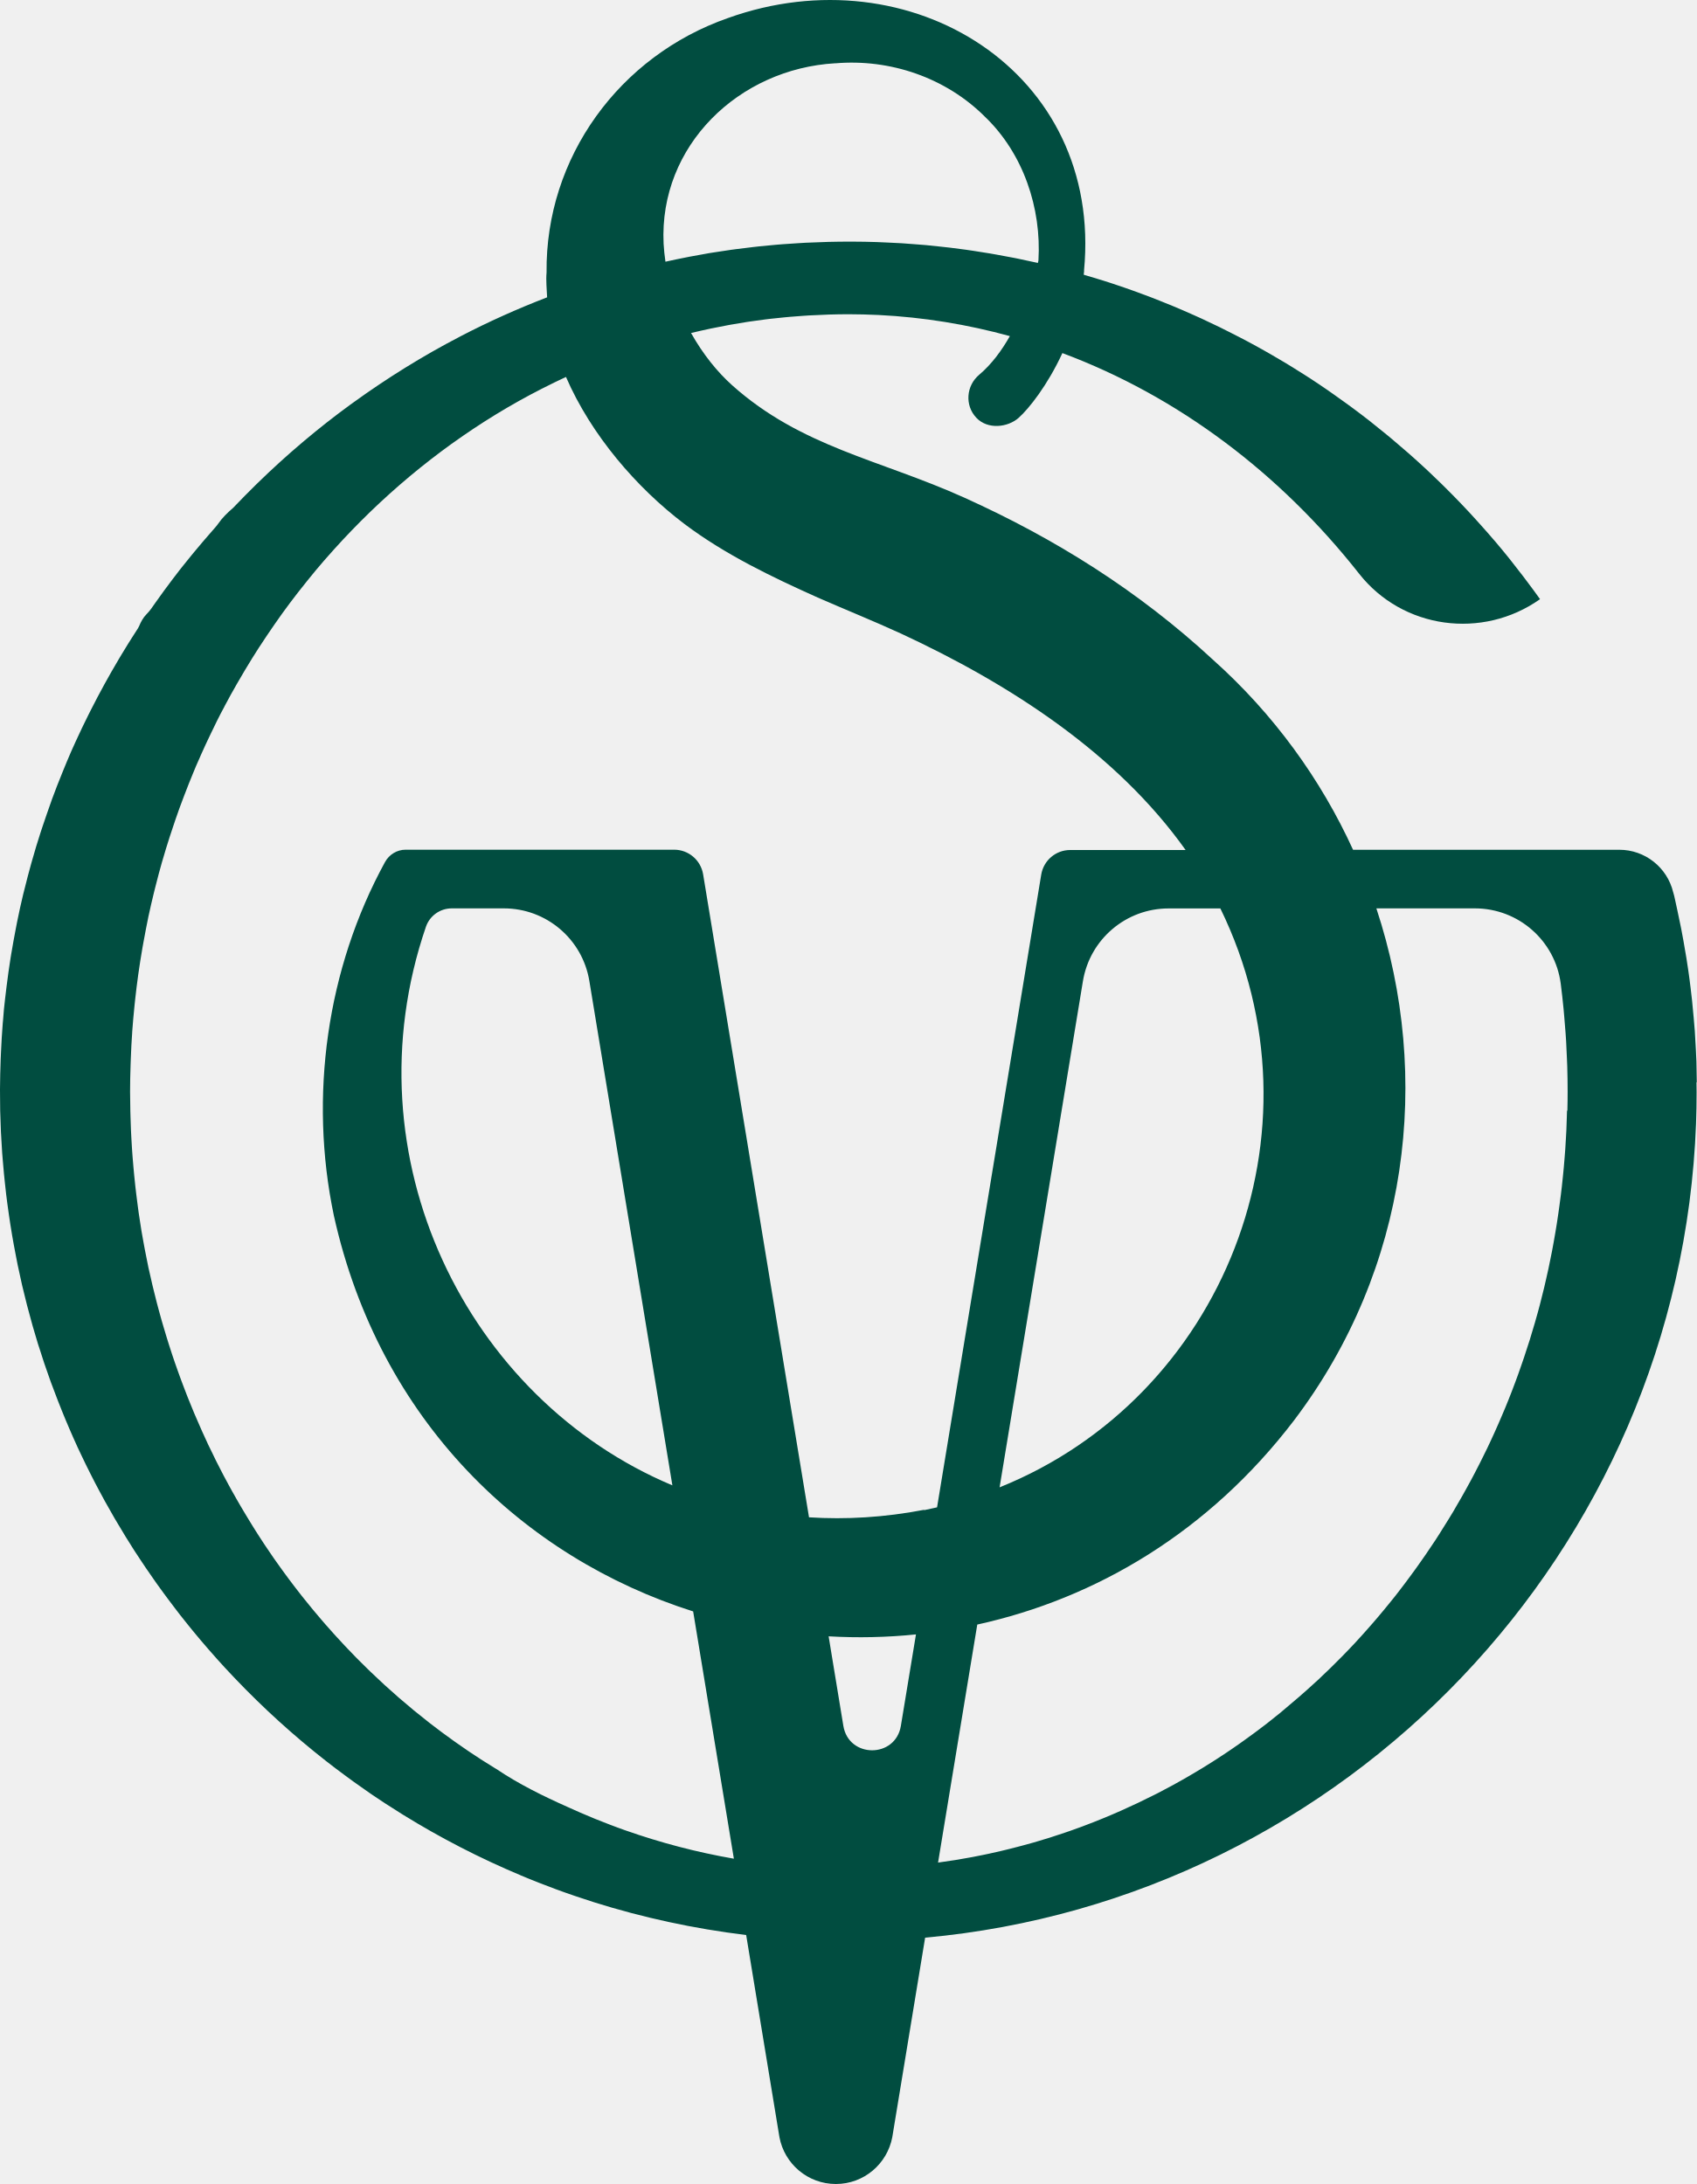
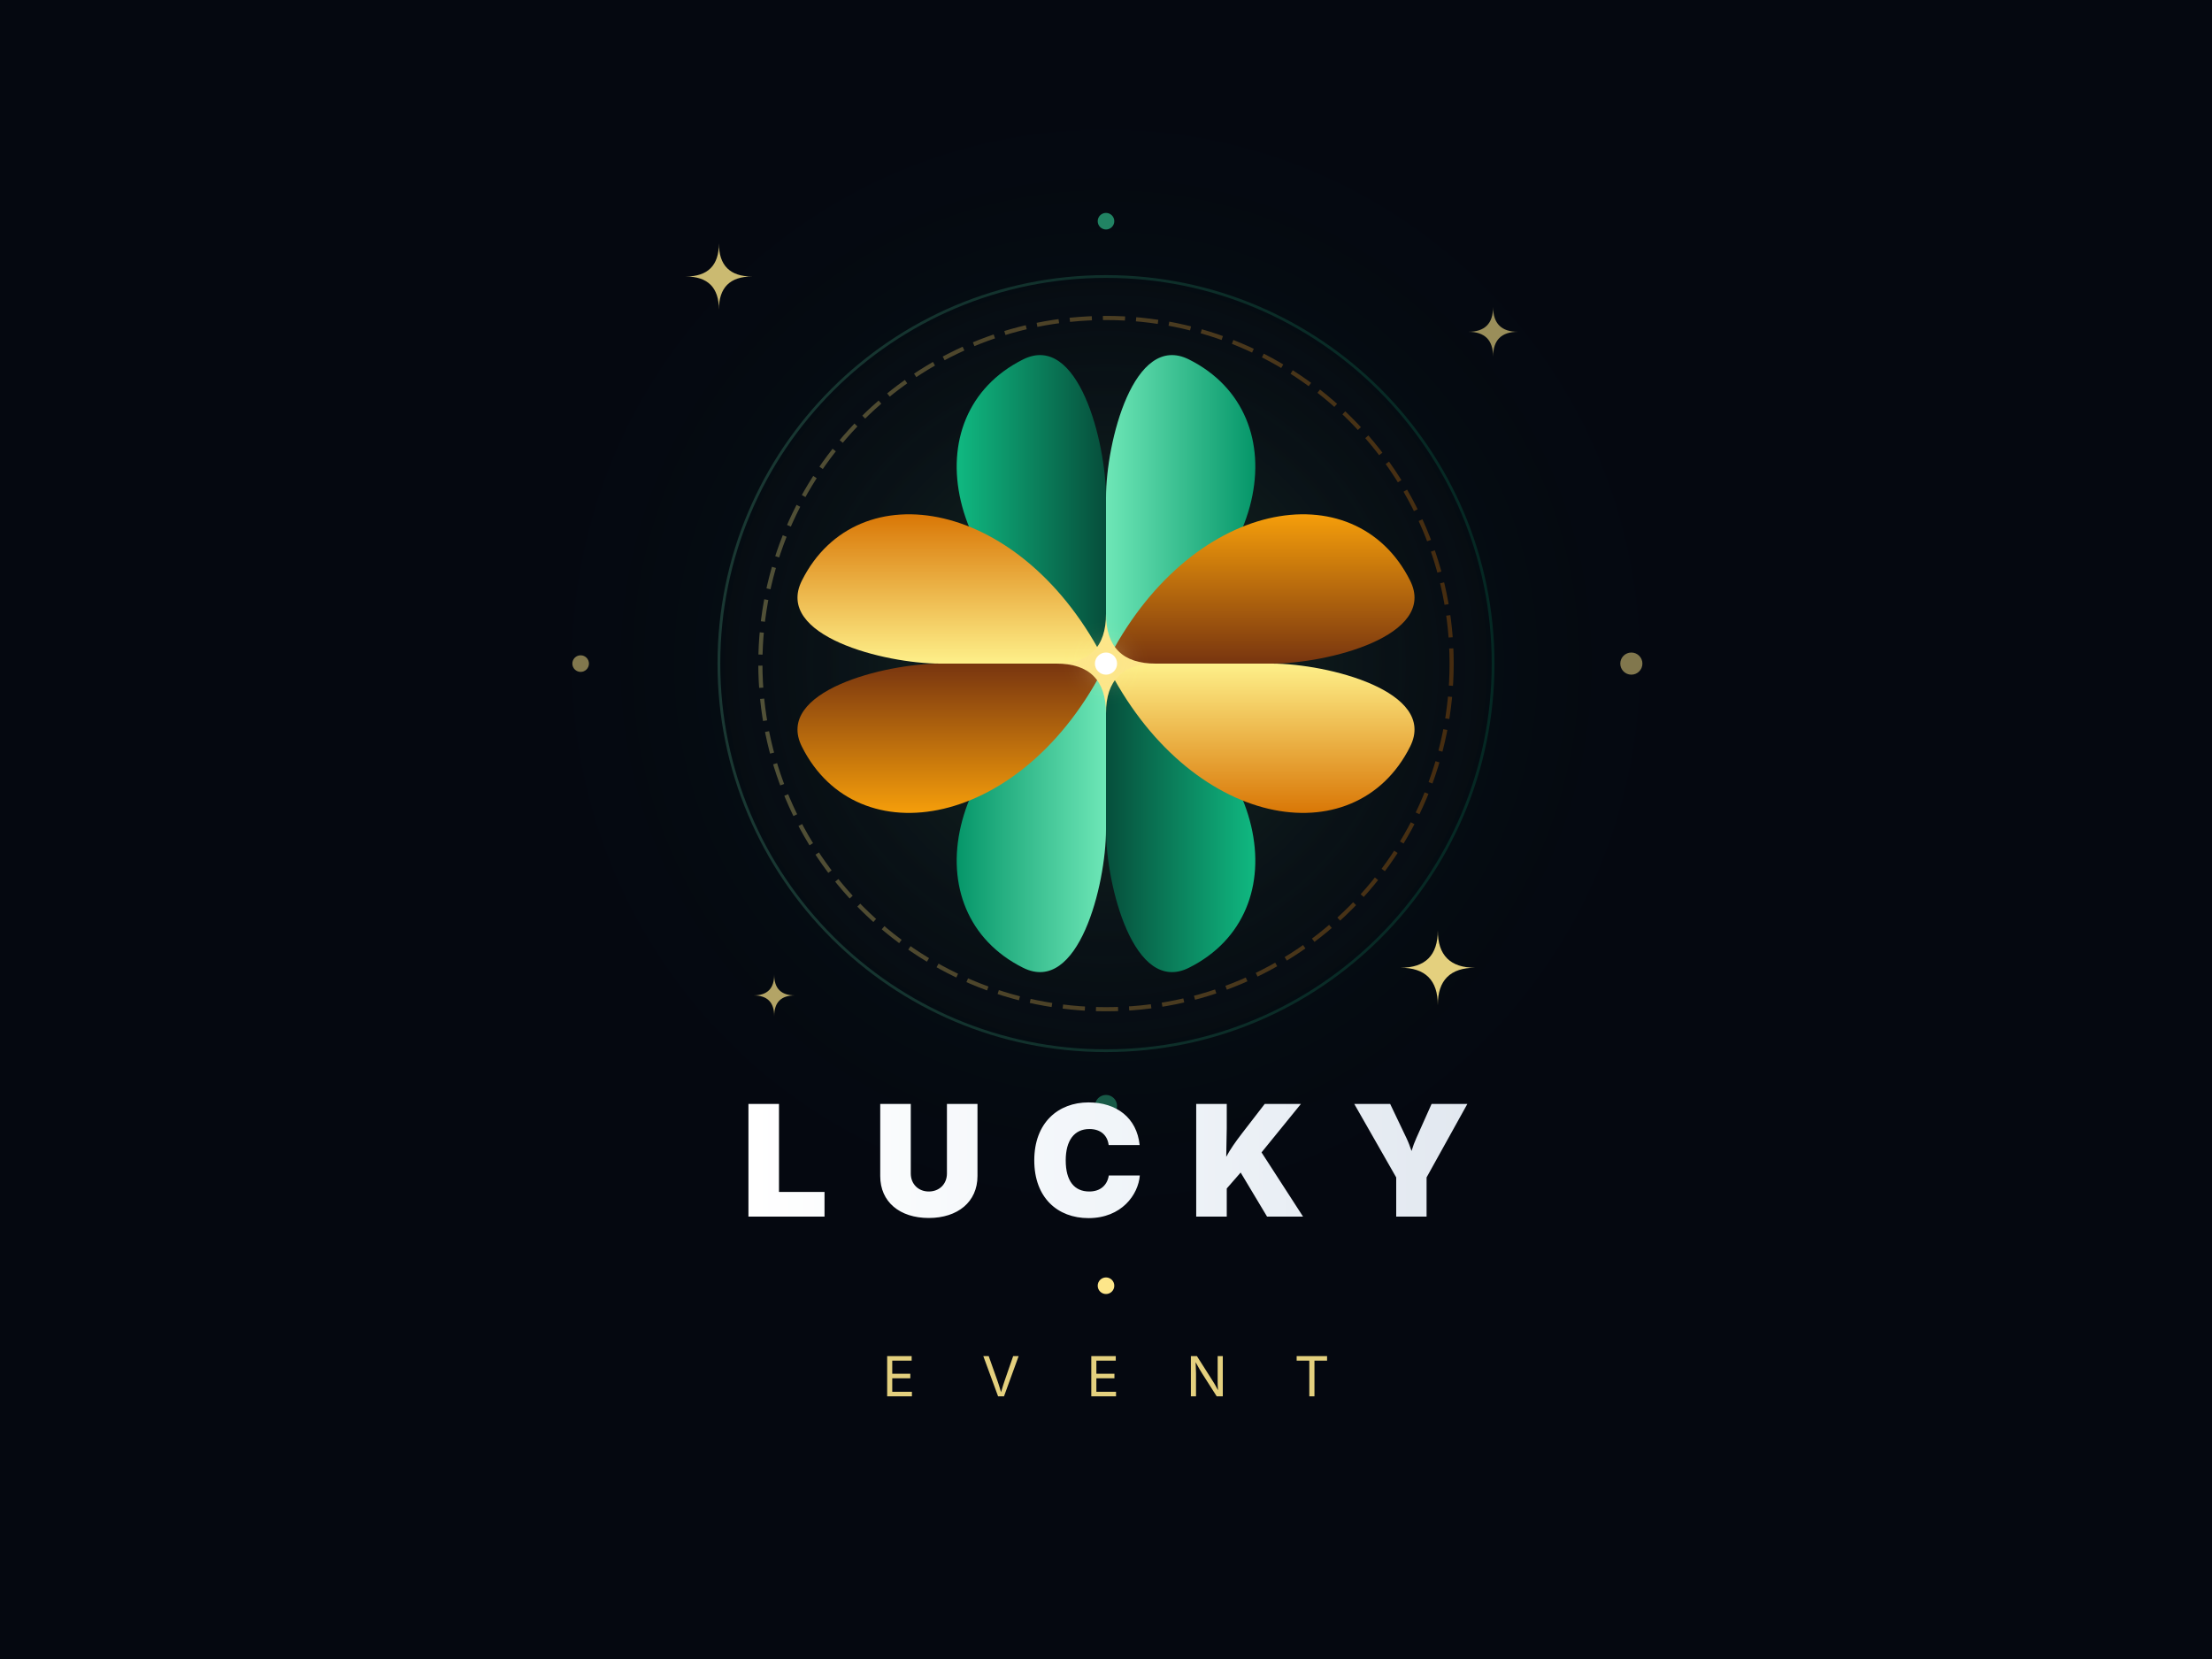
- <svg xmlns="http://www.w3.org/2000/svg" width="160" height="206" viewBox="0 0 160 206" fill="none">
-   <path d="M160 102.089C159.994 101.434 159.982 100.78 159.965 100.131C159.953 99.751 159.93 99.377 159.913 98.998C159.883 98.413 159.854 97.829 159.813 97.245C159.784 96.847 159.749 96.45 159.714 96.058C159.668 95.497 159.615 94.942 159.557 94.387C159.516 93.984 159.469 93.587 159.417 93.183C159.353 92.634 159.277 92.091 159.201 91.547C159.143 91.15 159.084 90.752 159.02 90.355C158.933 89.811 158.839 89.268 158.74 88.725C158.67 88.339 158.6 87.953 158.524 87.568C158.413 87.012 158.297 86.463 158.18 85.914C158.099 85.546 158.023 85.183 157.941 84.815C157.918 84.704 157.894 84.587 157.865 84.476C157.842 84.383 157.813 84.295 157.789 84.207C157.789 84.196 157.784 84.178 157.778 84.167C157.212 81.812 155.112 80.152 152.697 80.152H127.587C124.542 73.49 120.115 67.36 114.387 62.236C107.347 55.714 99.444 50.776 90.875 46.914C82.948 43.343 75.552 42.169 69.031 36.331C67.632 35.074 66.296 33.421 65.164 31.41C65.748 31.27 66.331 31.136 66.914 31.013C66.961 31.002 67.002 30.996 67.048 30.984C67.585 30.873 68.127 30.768 68.664 30.668C68.751 30.651 68.833 30.639 68.921 30.622C69.422 30.534 69.924 30.452 70.425 30.37C70.542 30.353 70.665 30.335 70.781 30.318C71.248 30.248 71.72 30.183 72.193 30.125C72.339 30.107 72.484 30.09 72.63 30.072C73.073 30.02 73.523 29.973 73.972 29.932C74.141 29.915 74.31 29.897 74.479 29.885C74.911 29.85 75.343 29.815 75.78 29.786C75.961 29.774 76.142 29.757 76.322 29.751C76.766 29.727 77.209 29.71 77.652 29.692C77.821 29.687 77.991 29.675 78.166 29.669C78.778 29.652 79.391 29.64 80.003 29.64C80.954 29.64 81.899 29.669 82.844 29.71C87.09 29.92 91.231 30.604 95.227 31.703C94.457 33.058 93.506 34.361 92.339 35.343C91.103 36.383 90.957 38.23 92.065 39.405C93.144 40.55 95.04 40.31 96.049 39.416C97.017 38.557 98.773 36.348 100.179 33.304C111.074 37.371 120.693 44.629 128.164 54.119C132.277 59.343 139.795 60.348 145.22 56.515C144.817 55.948 144.403 55.387 143.983 54.832C143.872 54.68 143.756 54.534 143.645 54.382C143.283 53.908 142.922 53.447 142.554 52.979C142.472 52.88 142.397 52.781 142.315 52.675C141.883 52.138 141.446 51.606 141.003 51.086C140.927 50.998 140.851 50.905 140.769 50.817C140.402 50.396 140.04 49.97 139.661 49.555C139.503 49.38 139.352 49.204 139.194 49.035C138.763 48.556 138.325 48.082 137.882 47.621C137.847 47.586 137.812 47.545 137.777 47.51C137.305 47.019 136.826 46.528 136.342 46.049C136.19 45.903 136.045 45.751 135.893 45.605C135.52 45.242 135.146 44.88 134.767 44.524C134.627 44.395 134.487 44.261 134.347 44.132C133.857 43.676 133.356 43.226 132.854 42.782C132.72 42.66 132.58 42.543 132.44 42.426C132.049 42.087 131.658 41.754 131.268 41.421C131.087 41.269 130.906 41.117 130.725 40.971C130.293 40.614 129.856 40.264 129.413 39.913C129.302 39.825 129.197 39.743 129.092 39.656C128.579 39.253 128.054 38.861 127.529 38.47C127.33 38.324 127.132 38.177 126.928 38.031C126.549 37.757 126.17 37.488 125.791 37.219C125.592 37.079 125.4 36.944 125.201 36.804C124.671 36.436 124.134 36.08 123.592 35.723C123.399 35.6 123.207 35.478 123.008 35.349C122.617 35.104 122.233 34.858 121.836 34.613C121.603 34.467 121.363 34.321 121.124 34.18C120.716 33.935 120.302 33.69 119.882 33.45C119.66 33.321 119.439 33.193 119.217 33.07C118.704 32.778 118.185 32.497 117.665 32.217C117.415 32.083 117.158 31.948 116.907 31.82C116.54 31.627 116.166 31.44 115.793 31.253C115.536 31.124 115.28 30.996 115.023 30.867C114.457 30.592 113.892 30.324 113.326 30.061C113.081 29.95 112.83 29.839 112.585 29.727C112.2 29.558 111.821 29.389 111.43 29.219C111.144 29.096 110.859 28.98 110.573 28.857C110.182 28.693 109.785 28.535 109.389 28.378C109.074 28.255 108.765 28.132 108.45 28.009C107.93 27.811 107.411 27.618 106.886 27.431C106.595 27.326 106.297 27.227 106.006 27.121C105.632 26.993 105.259 26.864 104.88 26.741C104.582 26.642 104.291 26.549 103.993 26.455C103.398 26.268 102.798 26.087 102.191 25.912C102.191 25.912 102.191 25.906 102.191 25.9C102.203 25.777 102.22 25.655 102.232 25.526H102.22C104.011 6.727 85.807 -4.463 68.646 1.702C58.404 5.278 51.422 14.856 51.539 25.701C51.469 26.502 51.562 27.262 51.591 28.045C48.786 29.126 46.05 30.353 43.402 31.732C43.39 31.738 43.373 31.744 43.361 31.755C41.617 32.661 39.914 33.631 38.252 34.66C38.211 34.683 38.17 34.712 38.129 34.736C36.496 35.752 34.898 36.822 33.34 37.95C33.218 38.037 33.095 38.131 32.967 38.218C31.509 39.282 30.086 40.404 28.703 41.567C28.628 41.631 28.558 41.689 28.482 41.754C27.047 42.969 25.653 44.237 24.305 45.552C24.235 45.616 24.165 45.686 24.101 45.751C23.401 46.44 22.713 47.136 22.036 47.849C22.019 47.866 22.001 47.884 21.984 47.901C21.465 48.351 20.969 48.825 20.578 49.391C20.415 49.631 20.216 49.835 20.03 50.052C19.417 50.747 18.823 51.448 18.233 52.161C18.187 52.214 18.146 52.266 18.099 52.325C17.551 53.003 16.997 53.675 16.478 54.37C16.413 54.458 16.344 54.539 16.279 54.627C15.731 55.352 15.189 56.088 14.664 56.836C14.395 57.216 14.15 57.607 13.806 57.946C13.497 58.256 13.293 58.642 13.124 59.045C13.06 59.203 12.966 59.331 12.879 59.466C12.383 60.225 11.905 60.997 11.438 61.774C11.351 61.914 11.269 62.054 11.187 62.195C10.266 63.749 9.391 65.338 8.574 66.957C8.493 67.121 8.411 67.279 8.329 67.442C7.927 68.254 7.53 69.067 7.157 69.897C7.151 69.914 7.145 69.932 7.134 69.943C6.854 70.569 6.568 71.182 6.311 71.819C6.165 72.181 6.014 72.538 5.868 72.9C5.53 73.73 5.203 74.566 4.894 75.407C4.87 75.477 4.847 75.541 4.824 75.612C4.538 76.412 4.258 77.219 3.99 78.025C3.931 78.2 3.873 78.376 3.815 78.551C3.541 79.398 3.284 80.251 3.039 81.116C3.004 81.245 2.969 81.379 2.928 81.508C2.712 82.285 2.508 83.062 2.316 83.845C2.269 84.02 2.228 84.202 2.181 84.377C1.971 85.248 1.779 86.124 1.604 87.001C1.569 87.182 1.534 87.369 1.499 87.55C1.342 88.345 1.202 89.139 1.067 89.934C1.044 90.075 1.021 90.215 0.997 90.355C0.857 91.249 0.729 92.149 0.618 93.055C0.572 93.44 0.531 93.832 0.478 94.218C0.391 94.866 0.344 95.515 0.292 96.169C0.286 96.275 0.274 96.38 0.262 96.485C0.187 97.402 0.134 98.332 0.093 99.255C0.082 99.471 0.076 99.693 0.064 99.909C0.029 100.85 0.006 101.791 0 102.738C0 102.761 0 102.784 0 102.802C0 103.451 0.006 104.099 0.017 104.748C0.017 104.976 0.035 105.204 0.041 105.431C0.052 105.87 0.07 106.308 0.087 106.746C0.099 107.015 0.117 107.284 0.134 107.553C0.157 107.944 0.181 108.342 0.204 108.733C0.222 109.014 0.251 109.3 0.274 109.58C0.303 109.96 0.338 110.334 0.373 110.708C0.402 110.995 0.432 111.281 0.461 111.567C0.502 111.935 0.542 112.304 0.583 112.672C0.618 112.958 0.653 113.244 0.694 113.537C0.741 113.899 0.793 114.261 0.846 114.623C0.887 114.91 0.933 115.196 0.974 115.483C1.032 115.845 1.091 116.201 1.149 116.558C1.196 116.844 1.248 117.13 1.301 117.411C1.365 117.773 1.435 118.13 1.505 118.486C1.557 118.767 1.616 119.041 1.668 119.322C1.744 119.69 1.826 120.058 1.907 120.42C1.966 120.683 2.024 120.952 2.082 121.215C2.176 121.607 2.269 121.992 2.368 122.384C2.426 122.618 2.485 122.857 2.543 123.091C2.671 123.588 2.806 124.084 2.946 124.581C2.992 124.756 3.045 124.932 3.091 125.113C3.249 125.662 3.412 126.217 3.581 126.761C3.657 127 3.739 127.24 3.815 127.479C3.931 127.848 4.048 128.216 4.17 128.578C4.264 128.847 4.357 129.116 4.45 129.384C4.567 129.718 4.678 130.045 4.8 130.378C4.905 130.658 5.01 130.939 5.115 131.213C5.232 131.529 5.349 131.839 5.471 132.148C5.582 132.435 5.699 132.715 5.809 133.002C5.932 133.3 6.054 133.604 6.177 133.902C6.299 134.188 6.422 134.48 6.544 134.766C6.673 135.059 6.795 135.345 6.924 135.637C7.052 135.923 7.186 136.216 7.314 136.502C7.443 136.782 7.577 137.063 7.711 137.343C7.851 137.636 7.985 137.922 8.131 138.214C8.265 138.489 8.399 138.758 8.539 139.032C8.685 139.324 8.831 139.611 8.983 139.903C9.117 140.166 9.263 140.429 9.402 140.692C9.56 140.984 9.712 141.276 9.875 141.568C10.009 141.814 10.149 142.059 10.289 142.299C10.458 142.603 10.627 142.907 10.802 143.205C10.913 143.397 11.03 143.584 11.141 143.771C11.607 144.566 12.091 145.349 12.587 146.126C12.622 146.185 12.663 146.243 12.698 146.302C12.92 146.641 13.141 146.98 13.369 147.318C13.486 147.494 13.602 147.675 13.725 147.85C13.94 148.172 14.162 148.487 14.384 148.803C14.518 148.996 14.652 149.188 14.786 149.381C15.008 149.691 15.229 150.001 15.457 150.305C15.597 150.497 15.737 150.684 15.877 150.871C16.104 151.181 16.338 151.485 16.571 151.789C16.711 151.976 16.857 152.157 16.997 152.344C17.236 152.648 17.475 152.952 17.72 153.25C17.86 153.425 18.006 153.6 18.146 153.776C18.385 154.068 18.63 154.36 18.869 154.646C19.377 155.248 19.89 155.838 20.415 156.423C20.421 156.429 20.427 156.44 20.432 156.446C20.928 157.001 21.43 157.545 21.943 158.082C22.001 158.147 22.066 158.211 22.124 158.275C24.807 161.092 27.694 163.716 30.762 166.117C30.78 166.129 30.797 166.147 30.815 166.158C31.369 166.591 31.929 167.017 32.495 167.432C32.769 167.637 33.043 167.835 33.317 168.034C33.416 168.104 33.515 168.18 33.62 168.25C34.017 168.531 34.419 168.811 34.816 169.092C34.909 169.156 35.003 169.22 35.096 169.285C35.51 169.565 35.93 169.846 36.35 170.12C36.42 170.167 36.496 170.214 36.572 170.26C37.015 170.547 37.464 170.833 37.913 171.114C37.943 171.131 37.977 171.155 38.007 171.172C41.53 173.352 45.233 175.263 49.089 176.881C49.101 176.881 49.112 176.893 49.124 176.899C49.649 177.121 50.18 177.331 50.711 177.542C50.751 177.559 50.798 177.577 50.839 177.594C51.358 177.799 51.877 177.997 52.402 178.19C52.455 178.208 52.507 178.231 52.565 178.249C53.084 178.442 53.609 178.623 54.134 178.804C54.187 178.821 54.239 178.839 54.286 178.856C54.823 179.038 55.359 179.213 55.902 179.388C55.931 179.4 55.96 179.406 55.989 179.417C60.615 180.872 65.421 181.918 70.361 182.515L73.499 201.588C73.972 204.101 76.171 206 78.819 206C81.467 206 83.66 204.101 84.138 201.588L85.013 196.276L87.236 182.766C126.835 179.172 158.431 146.36 159.93 105.969C159.965 104.987 159.982 104.012 159.982 103.036C159.982 102.72 159.971 102.405 159.971 102.083L160 102.089ZM115.076 85.686C125.371 106.776 115.309 131.821 94.258 140.289L102.115 92.546C102.768 88.59 106.181 85.686 110.188 85.686H115.076ZM78.76 5.973C83.934 5.529 89.195 7.323 92.888 11.022C96.492 14.487 98.219 19.624 97.921 24.573C97.91 24.632 97.892 24.714 97.869 24.801C97.245 24.661 96.615 24.527 95.991 24.398C95.886 24.375 95.781 24.351 95.676 24.334C95.092 24.217 94.509 24.112 93.92 24.007C93.745 23.977 93.57 23.942 93.389 23.913C92.853 23.82 92.31 23.738 91.768 23.656C91.529 23.621 91.289 23.586 91.05 23.551C90.555 23.481 90.059 23.416 89.563 23.358C89.265 23.323 88.962 23.288 88.659 23.259C88.21 23.212 87.761 23.159 87.306 23.118C86.938 23.083 86.565 23.06 86.197 23.031C85.801 23.002 85.41 22.966 85.007 22.943C84.541 22.914 84.068 22.896 83.596 22.873C83.287 22.861 82.978 22.844 82.668 22.832C81.904 22.809 81.14 22.791 80.37 22.791C80.347 22.791 80.318 22.791 80.295 22.791C80.265 22.791 80.236 22.791 80.213 22.791C79.519 22.791 78.825 22.797 78.136 22.815C77.926 22.815 77.716 22.832 77.507 22.838C76.993 22.855 76.48 22.873 75.967 22.896C75.739 22.908 75.517 22.926 75.29 22.937C74.788 22.966 74.293 23.002 73.791 23.037C73.575 23.054 73.365 23.072 73.149 23.089C72.636 23.136 72.123 23.183 71.615 23.235C71.423 23.253 71.23 23.276 71.038 23.3C70.501 23.358 69.965 23.428 69.428 23.498C69.265 23.522 69.107 23.539 68.944 23.562C68.372 23.644 67.801 23.732 67.235 23.82C67.112 23.837 66.99 23.861 66.867 23.878C66.255 23.983 65.642 24.094 65.03 24.211C64.954 24.229 64.873 24.24 64.797 24.258C64.109 24.392 63.426 24.533 62.749 24.684C62.668 24.123 62.604 23.527 62.575 22.984C62.131 13.734 69.679 6.482 78.772 5.967L78.76 5.973ZM84.949 162.787C84.442 165.86 80.032 165.86 79.525 162.787L78.136 154.342C80.872 154.5 83.625 154.442 86.372 154.161L84.949 162.787ZM87.136 142.41C83.403 143.129 79.77 143.339 76.287 143.117L66.302 82.466C66.08 81.128 64.925 80.146 63.572 80.146H38.246C37.435 80.146 36.694 80.602 36.303 81.315C30.815 91.348 29.117 103.41 31.485 114.67C35.784 134.036 49.352 146.915 65.362 151.993L69.201 175.315C69.201 175.315 69.201 175.315 69.195 175.315C65.689 174.707 62.277 173.808 58.976 172.645C58.935 172.633 58.9 172.615 58.859 172.604C58.422 172.452 57.99 172.288 57.558 172.125C57.506 172.107 57.459 172.084 57.407 172.066C56.981 171.903 56.549 171.733 56.129 171.564C56.088 171.546 56.042 171.529 56.001 171.511C55.563 171.33 55.132 171.149 54.7 170.962L53.545 170.447C51.218 169.413 48.92 168.279 46.808 166.859C46.762 166.83 46.715 166.801 46.663 166.772C46.278 166.538 45.893 166.293 45.514 166.053C45.455 166.018 45.397 165.977 45.339 165.942C44.977 165.708 44.615 165.469 44.259 165.229C44.189 165.182 44.114 165.13 44.044 165.083C43.694 164.843 43.344 164.604 42.999 164.358C42.924 164.306 42.854 164.253 42.778 164.201C42.428 163.955 42.084 163.704 41.74 163.447C41.681 163.4 41.617 163.353 41.559 163.312C41.203 163.044 40.847 162.775 40.491 162.5C40.474 162.483 40.451 162.471 40.433 162.453C38.52 160.963 36.683 159.368 34.927 157.673C34.857 157.603 34.781 157.533 34.711 157.463C34.431 157.188 34.151 156.908 33.871 156.633C33.772 156.534 33.679 156.44 33.58 156.341C33.317 156.072 33.055 155.803 32.798 155.529C32.693 155.418 32.582 155.301 32.477 155.19C32.226 154.921 31.981 154.652 31.73 154.383C31.62 154.261 31.509 154.138 31.398 154.015C31.153 153.746 30.914 153.472 30.675 153.203C30.564 153.08 30.459 152.952 30.354 152.829C30.115 152.549 29.876 152.274 29.642 151.988C29.549 151.871 29.456 151.754 29.357 151.643C29.112 151.345 28.867 151.047 28.628 150.743C28.575 150.673 28.523 150.603 28.464 150.538C27.636 149.492 26.837 148.417 26.061 147.318C25.979 147.202 25.898 147.091 25.822 146.98C25.629 146.699 25.437 146.413 25.244 146.132C25.134 145.963 25.017 145.799 24.906 145.63C24.731 145.361 24.556 145.092 24.381 144.823C24.259 144.636 24.136 144.443 24.02 144.256C23.856 143.993 23.687 143.731 23.53 143.462C23.407 143.257 23.285 143.059 23.162 142.854C23.005 142.591 22.847 142.334 22.695 142.071C22.573 141.861 22.451 141.644 22.328 141.434C22.176 141.171 22.03 140.914 21.885 140.651C21.762 140.429 21.646 140.213 21.523 139.991C21.383 139.728 21.243 139.471 21.103 139.208C20.981 138.98 20.864 138.746 20.747 138.518C20.613 138.261 20.479 137.998 20.351 137.741C20.228 137.495 20.112 137.25 19.995 137.005C19.872 136.753 19.75 136.502 19.627 136.251C19.435 135.842 19.248 135.433 19.062 135.018C18.927 134.72 18.799 134.422 18.671 134.124C18.548 133.837 18.42 133.551 18.297 133.259C18.198 133.019 18.099 132.774 18 132.534C17.889 132.26 17.773 131.979 17.662 131.699C17.563 131.453 17.469 131.202 17.376 130.956C17.271 130.676 17.166 130.401 17.061 130.121C16.968 129.869 16.88 129.618 16.787 129.367C16.688 129.086 16.588 128.806 16.489 128.52C16.402 128.268 16.32 128.017 16.233 127.766C16.139 127.479 16.04 127.187 15.953 126.901C15.871 126.65 15.795 126.404 15.719 126.153C15.626 125.855 15.539 125.557 15.451 125.259C15.381 125.013 15.305 124.768 15.235 124.523C15.148 124.207 15.06 123.891 14.973 123.576C14.909 123.342 14.845 123.108 14.786 122.875C14.693 122.518 14.605 122.156 14.518 121.799C14.471 121.601 14.419 121.408 14.372 121.209C14.244 120.654 14.115 120.099 13.993 119.544C13.97 119.439 13.952 119.328 13.929 119.222C13.835 118.767 13.742 118.305 13.655 117.849C13.614 117.639 13.579 117.428 13.538 117.218C13.474 116.856 13.404 116.493 13.345 116.131C13.305 115.897 13.27 115.658 13.235 115.424C13.182 115.085 13.13 114.74 13.077 114.396C13.042 114.15 13.007 113.905 12.978 113.659C12.931 113.32 12.89 112.987 12.85 112.648C12.82 112.397 12.791 112.146 12.762 111.895C12.727 111.556 12.686 111.223 12.657 110.884C12.634 110.632 12.611 110.381 12.587 110.13C12.558 109.785 12.529 109.44 12.5 109.095C12.482 108.85 12.459 108.599 12.447 108.353C12.424 107.991 12.401 107.635 12.383 107.272C12.371 107.038 12.354 106.805 12.348 106.565C12.331 106.168 12.319 105.765 12.307 105.367C12.307 105.169 12.296 104.97 12.29 104.771C12.278 104.169 12.266 103.567 12.266 102.965C12.266 102.124 12.284 101.288 12.313 100.453C12.319 100.242 12.325 100.032 12.336 99.828C12.366 99.009 12.406 98.191 12.465 97.385C12.465 97.373 12.465 97.356 12.465 97.344C12.523 96.52 12.599 95.702 12.681 94.884C12.704 94.679 12.721 94.475 12.745 94.276C12.832 93.487 12.925 92.698 13.036 91.921C13.036 91.892 13.042 91.868 13.048 91.839C13.159 91.033 13.293 90.232 13.427 89.432C13.462 89.233 13.497 89.04 13.532 88.847C13.672 88.082 13.818 87.316 13.975 86.557C13.981 86.527 13.987 86.498 13.993 86.463C14.162 85.674 14.343 84.891 14.535 84.114C14.582 83.927 14.629 83.746 14.675 83.559C14.862 82.811 15.06 82.069 15.27 81.332C15.282 81.297 15.288 81.268 15.3 81.233C15.521 80.462 15.754 79.702 15.999 78.942C16.052 78.773 16.11 78.598 16.169 78.428C16.408 77.704 16.653 76.979 16.909 76.266C16.921 76.237 16.933 76.202 16.944 76.173C17.218 75.425 17.504 74.682 17.796 73.94C17.913 73.642 18.035 73.344 18.158 73.046C18.379 72.485 18.624 71.936 18.869 71.387C18.887 71.352 18.898 71.322 18.91 71.287C19.231 70.557 19.569 69.838 19.913 69.125C20.088 68.763 20.269 68.4 20.444 68.032C20.66 67.571 20.911 67.127 21.15 66.671C21.162 66.647 21.173 66.624 21.185 66.595C21.558 65.888 21.943 65.192 22.34 64.503C22.41 64.38 22.48 64.257 22.555 64.135C22.941 63.468 23.331 62.808 23.74 62.154C23.745 62.142 23.757 62.124 23.763 62.113C24.183 61.435 24.62 60.763 25.064 60.103C25.122 60.015 25.186 59.922 25.244 59.834C25.688 59.173 26.143 58.525 26.604 57.876L26.621 57.853C27.088 57.204 27.572 56.561 28.062 55.93C28.12 55.854 28.178 55.784 28.237 55.708C28.733 55.077 29.234 54.452 29.747 53.832C30.261 53.213 30.791 52.605 31.328 52.009C31.392 51.933 31.462 51.863 31.526 51.787C32.594 50.601 33.702 49.456 34.839 48.351C34.904 48.293 34.962 48.228 35.026 48.17C36.181 47.06 37.365 45.996 38.584 44.974C38.642 44.927 38.701 44.88 38.759 44.827C39.99 43.805 41.255 42.823 42.55 41.888C42.603 41.853 42.655 41.812 42.708 41.777C44.014 40.842 45.35 39.954 46.715 39.118C46.767 39.089 46.814 39.054 46.867 39.025C48.237 38.189 49.643 37.406 51.072 36.676C51.125 36.652 51.177 36.623 51.224 36.6C51.935 36.237 52.647 35.893 53.37 35.554C55.727 40.994 59.99 45.979 64.546 49.426C68.39 52.319 72.799 54.428 77.11 56.363C79.63 57.467 82.464 58.612 84.955 59.758C95.151 64.491 105.271 70.995 111.798 80.175H100.914C99.56 80.175 98.405 81.157 98.184 82.495L88.361 142.176C87.965 142.27 87.562 142.357 87.154 142.439L87.136 142.41ZM63.403 140.102C44.038 131.973 32.722 109.16 40.159 87.427C40.515 86.381 41.495 85.68 42.597 85.68H47.514C51.515 85.68 54.928 88.579 55.575 92.535L63.403 140.102ZM147.763 104.765C147.763 104.964 147.751 105.169 147.745 105.367C147.734 105.77 147.722 106.174 147.704 106.577C147.693 106.816 147.681 107.056 147.664 107.296C147.646 107.658 147.623 108.02 147.599 108.383C147.582 108.634 147.564 108.885 147.541 109.136C147.512 109.481 147.489 109.826 147.454 110.171C147.43 110.428 147.401 110.691 147.378 110.948C147.343 111.281 147.308 111.614 147.273 111.947C147.244 112.21 147.214 112.467 147.179 112.73C147.139 113.057 147.098 113.385 147.051 113.712C147.016 113.975 146.981 114.238 146.94 114.495C146.894 114.816 146.841 115.144 146.794 115.465C146.754 115.722 146.713 115.985 146.666 116.242C146.614 116.564 146.555 116.891 146.497 117.212C146.45 117.469 146.404 117.721 146.357 117.972C146.293 118.299 146.229 118.626 146.159 118.948C146.106 119.193 146.06 119.444 146.007 119.69C145.937 120.023 145.861 120.356 145.785 120.683C145.733 120.917 145.68 121.157 145.622 121.39C145.535 121.741 145.447 122.092 145.36 122.442C145.307 122.653 145.255 122.863 145.202 123.073C145.085 123.529 144.957 123.979 144.829 124.423C144.8 124.528 144.771 124.634 144.741 124.739C144.584 125.288 144.421 125.832 144.251 126.375C144.187 126.58 144.117 126.778 144.053 126.983C143.942 127.322 143.837 127.666 143.721 128.005C143.645 128.239 143.557 128.467 143.481 128.701C143.376 129.005 143.271 129.314 143.161 129.618C143.073 129.864 142.98 130.103 142.892 130.349C142.782 130.635 142.677 130.927 142.566 131.213C142.472 131.459 142.373 131.71 142.274 131.956C142.163 132.236 142.052 132.517 141.936 132.791C141.831 133.043 141.726 133.288 141.621 133.533C141.504 133.802 141.387 134.077 141.271 134.346C141.16 134.597 141.049 134.842 140.938 135.094C140.822 135.357 140.699 135.62 140.577 135.883C140.46 136.134 140.343 136.379 140.227 136.625C140.104 136.882 139.976 137.139 139.848 137.396C139.725 137.641 139.603 137.887 139.48 138.132C139.352 138.384 139.218 138.641 139.089 138.892C138.961 139.137 138.833 139.383 138.704 139.622C138.57 139.874 138.436 140.119 138.296 140.365C138.162 140.604 138.034 140.85 137.894 141.089C137.754 141.335 137.614 141.574 137.474 141.814C137.334 142.053 137.2 142.293 137.06 142.533C136.92 142.772 136.768 143.006 136.628 143.245C136.325 143.742 136.015 144.239 135.7 144.73C135.578 144.917 135.461 145.104 135.339 145.291C135.17 145.542 135.001 145.793 134.831 146.045C134.691 146.249 134.557 146.454 134.417 146.658C134.248 146.909 134.073 147.155 133.898 147.4C133.758 147.599 133.612 147.803 133.472 148.002C133.297 148.248 133.117 148.487 132.936 148.733C132.79 148.931 132.644 149.13 132.498 149.323C132.317 149.562 132.131 149.802 131.95 150.042C131.798 150.234 131.652 150.427 131.501 150.62C131.314 150.86 131.122 151.093 130.929 151.327C130.778 151.514 130.626 151.695 130.474 151.882C130.276 152.116 130.083 152.35 129.885 152.584C129.734 152.765 129.582 152.94 129.424 153.121C129.22 153.355 129.016 153.589 128.812 153.817C128.66 153.986 128.503 154.161 128.351 154.331C128.141 154.565 127.931 154.792 127.715 155.026C127.564 155.19 127.412 155.348 127.26 155.505C127.039 155.739 126.817 155.973 126.59 156.201C126.444 156.347 126.298 156.493 126.152 156.639C125.919 156.879 125.68 157.112 125.441 157.346C125.312 157.469 125.184 157.592 125.05 157.72C124.787 157.971 124.531 158.223 124.268 158.468C124.198 158.532 124.122 158.597 124.052 158.661C123.026 159.613 121.958 160.525 120.879 161.425C120.827 161.472 120.774 161.513 120.722 161.559C120.424 161.799 120.127 162.033 119.829 162.272C119.707 162.366 119.584 162.465 119.468 162.559C119.188 162.781 118.902 162.991 118.616 163.207C118.476 163.312 118.336 163.423 118.19 163.523C117.91 163.727 117.625 163.932 117.345 164.136C117.193 164.242 117.047 164.353 116.895 164.458C116.616 164.656 116.33 164.849 116.044 165.048C115.892 165.153 115.735 165.258 115.583 165.358C115.297 165.551 115.006 165.738 114.72 165.925C114.562 166.024 114.405 166.123 114.253 166.223C113.962 166.41 113.664 166.591 113.372 166.772C113.221 166.865 113.063 166.959 112.906 167.052C112.603 167.234 112.305 167.415 111.996 167.59C111.85 167.678 111.698 167.759 111.547 167.847C111.232 168.028 110.917 168.204 110.596 168.379C110.462 168.449 110.334 168.519 110.199 168.589C109.861 168.77 109.523 168.952 109.185 169.127C109.085 169.179 108.986 169.226 108.893 169.273C106.752 170.36 104.553 171.336 102.302 172.183C102.208 172.218 102.121 172.253 102.028 172.288C101.654 172.428 101.281 172.557 100.908 172.691C100.779 172.738 100.651 172.785 100.517 172.826C100.161 172.949 99.799 173.065 99.438 173.182C99.292 173.229 99.14 173.282 98.995 173.328C98.645 173.439 98.289 173.545 97.933 173.65C97.775 173.697 97.618 173.743 97.46 173.79C97.111 173.889 96.755 173.989 96.399 174.082C96.236 174.123 96.072 174.17 95.909 174.211C95.553 174.304 95.197 174.392 94.842 174.48C94.678 174.52 94.521 174.556 94.358 174.596C93.996 174.678 93.634 174.76 93.273 174.842C93.115 174.877 92.958 174.906 92.8 174.941C92.427 175.017 92.053 175.093 91.68 175.163C91.54 175.193 91.394 175.216 91.254 175.239C90.864 175.309 90.473 175.379 90.076 175.444C89.971 175.461 89.86 175.473 89.755 175.491C89.324 175.555 88.892 175.625 88.455 175.683L92.153 153.232C103.346 150.778 113.991 144.502 122.023 133.972C132.848 119.684 135.059 101.627 129.786 85.68H139.078C143.178 85.68 146.649 88.725 147.174 92.798C147.273 93.575 147.36 94.358 147.436 95.141C147.459 95.357 147.477 95.573 147.494 95.795C147.541 96.345 147.588 96.9 147.629 97.455C147.646 97.718 147.664 97.975 147.681 98.238C147.71 98.781 147.739 99.331 147.757 99.88C147.769 100.12 147.78 100.359 147.786 100.599C147.809 101.376 147.821 102.159 147.821 102.942C147.821 103.55 147.815 104.158 147.798 104.765H147.763Z" fill="#014D40" />
+ <svg xmlns="http://www.w3.org/2000/svg" viewBox="0 0 800 600" width="100%" height="100%">
+   <defs>
+     <style>
+             .floating-logo {
+                 animation: float 6s ease-in-out infinite;
+                 transform-origin: center;
+             }
+             @keyframes float {
+                 0% { transform: translateY(0px) scale(1); }
+                 50% { transform: translateY(-10px) scale(1.02); }
+                 100% { transform: translateY(0px) scale(1); }
+             }
+             .sparkle-spin {
+                 transform-origin: 400px 240px;
+                 animation: spin 20s linear infinite;
+             }
+             @keyframes spin {
+                 100% { transform: rotate(360deg); }
+             }
+         </style>
+     <radialGradient id="glowGreen" cx="50%" cy="50%" r="50%">
+       <stop offset="0%" stop-color="#10B981" stop-opacity="0.15" />
+       <stop offset="100%" stop-color="#050810" stop-opacity="0" />
+     </radialGradient>
+     <radialGradient id="glowGold" cx="50%" cy="50%" r="50%">
+       <stop offset="0%" stop-color="#FDE68A" stop-opacity="0.1" />
+       <stop offset="100%" stop-color="#050810" stop-opacity="0" />
+     </radialGradient>
+     <linearGradient id="foldLeftGreen" x1="0" y1="0" x2="1" y2="0">
+       <stop offset="0%" stop-color="#10B981" />
+       <stop offset="100%" stop-color="#064E3B" />
+     </linearGradient>
+     <linearGradient id="foldRightGreen" x1="0" y1="0" x2="1" y2="0">
+       <stop offset="0%" stop-color="#6EE7B7" />
+       <stop offset="100%" stop-color="#059669" />
+     </linearGradient>
+     <linearGradient id="foldLeftGold" x1="0" y1="0" x2="1" y2="0">
+       <stop offset="0%" stop-color="#F59E0B" />
+       <stop offset="100%" stop-color="#78350F" />
+     </linearGradient>
+     <linearGradient id="foldRightGold" x1="0" y1="0" x2="1" y2="0">
+       <stop offset="0%" stop-color="#FEF08A" />
+       <stop offset="100%" stop-color="#D97706" />
+     </linearGradient>
+     <linearGradient id="textGrad" x1="0" y1="0" x2="1" y2="0">
+       <stop offset="0%" stop-color="#FFFFFF" />
+       <stop offset="50%" stop-color="#F1F5F9" />
+       <stop offset="100%" stop-color="#E2E8F0" />
+     </linearGradient>
+     <g id="leafGreen">
+       <path d="M 0 0 C -60 -30, -70 -90, -30 -110 C -10 -120, 0 -80, 0 -60 Z" fill="url(#foldLeftGreen)" />
+       <path d="M 0 0 C 60 -30, 70 -90, 30 -110 C 10 -120, 0 -80, 0 -60 Z" fill="url(#foldRightGreen)" />
+     </g>
+     <g id="leafGold">
+       <path d="M 0 0 C -60 -30, -70 -90, -30 -110 C -10 -120, 0 -80, 0 -60 Z" fill="url(#foldLeftGold)" />
+       <path d="M 0 0 C 60 -30, 70 -90, 30 -110 C 10 -120, 0 -80, 0 -60 Z" fill="url(#foldRightGold)" />
+     </g>
+     <path id="sparkle" d="M 0 -15 Q 0 0 15 0 Q 0 0 0 15 Q 0 0 -15 0 Q 0 0 0 -15 Z" fill="#FDE68A" />
+   </defs>
+   <rect width="100%" height="100%" fill="#050810" />
+   <g class="floating-logo">
+     <circle cx="400" cy="240" r="220" fill="url(#glowGreen)" />
+     <circle cx="400" cy="240" r="160" fill="url(#glowGold)" />
+     <circle cx="400" cy="240" r="125" fill="none" stroke="url(#foldRightGold)" stroke-width="1.5" opacity="0.3" stroke-dasharray="8 4" />
+     <circle cx="400" cy="240" r="140" fill="none" stroke="url(#foldRightGreen)" stroke-width="1" opacity="0.2" />
+     <g transform="translate(400, 240)">
+       <use href="#leafGreen" transform="rotate(0)" />
+       <use href="#leafGreen" transform="rotate(180)" />
+       <use href="#leafGold" transform="rotate(90)" />
+       <use href="#leafGold" transform="rotate(270)" />
+       <use href="#sparkle" transform="scale(1.2)" />
+       <circle cx="0" cy="0" r="4" fill="#FFFFFF" filter="drop-shadow(0 0 5px #FDE68A)" />
+     </g>
+     <g class="sparkle-spin">
+       <use href="#sparkle" transform="translate(260, 100) scale(0.8)" opacity="0.8" />
+       <use href="#sparkle" transform="translate(540, 120) scale(0.6)" opacity="0.6" />
+       <use href="#sparkle" transform="translate(280, 360) scale(0.5)" opacity="0.7" />
+       <use href="#sparkle" transform="translate(520, 350) scale(0.9)" opacity="0.9" />
+       <circle cx="400" cy="80" r="3" fill="#34D399" opacity="0.6" />
+       <circle cx="400" cy="400" r="4" fill="#34D399" opacity="0.4" />
+       <circle cx="210" cy="240" r="3" fill="#FDE68A" opacity="0.5" />
+       <circle cx="590" cy="240" r="4" fill="#FDE68A" opacity="0.5" />
+     </g>
+     <g text-anchor="middle">
+       <text x="400" y="440" font-family="system-ui, -apple-system, sans-serif" font-weight="900" font-size="56" style="letter-spacing: 16px;" fill="url(#textGrad)">
+                 LUCKY
+             </text>
+       <line x1="330" y1="465" x2="470" y2="465" stroke="url(#foldRightGold)" stroke-width="1.5" opacity="0.7" />
+       <circle cx="400" cy="465" r="3" fill="#FDE68A" />
+       <text x="400" y="505" font-family="system-ui, -apple-system, sans-serif" font-weight="400" font-size="20" style="letter-spacing: 24px;" fill="#FDE68A" opacity="0.9">
+                 EVENT
+             </text>
+     </g>
+   </g>
</svg>
